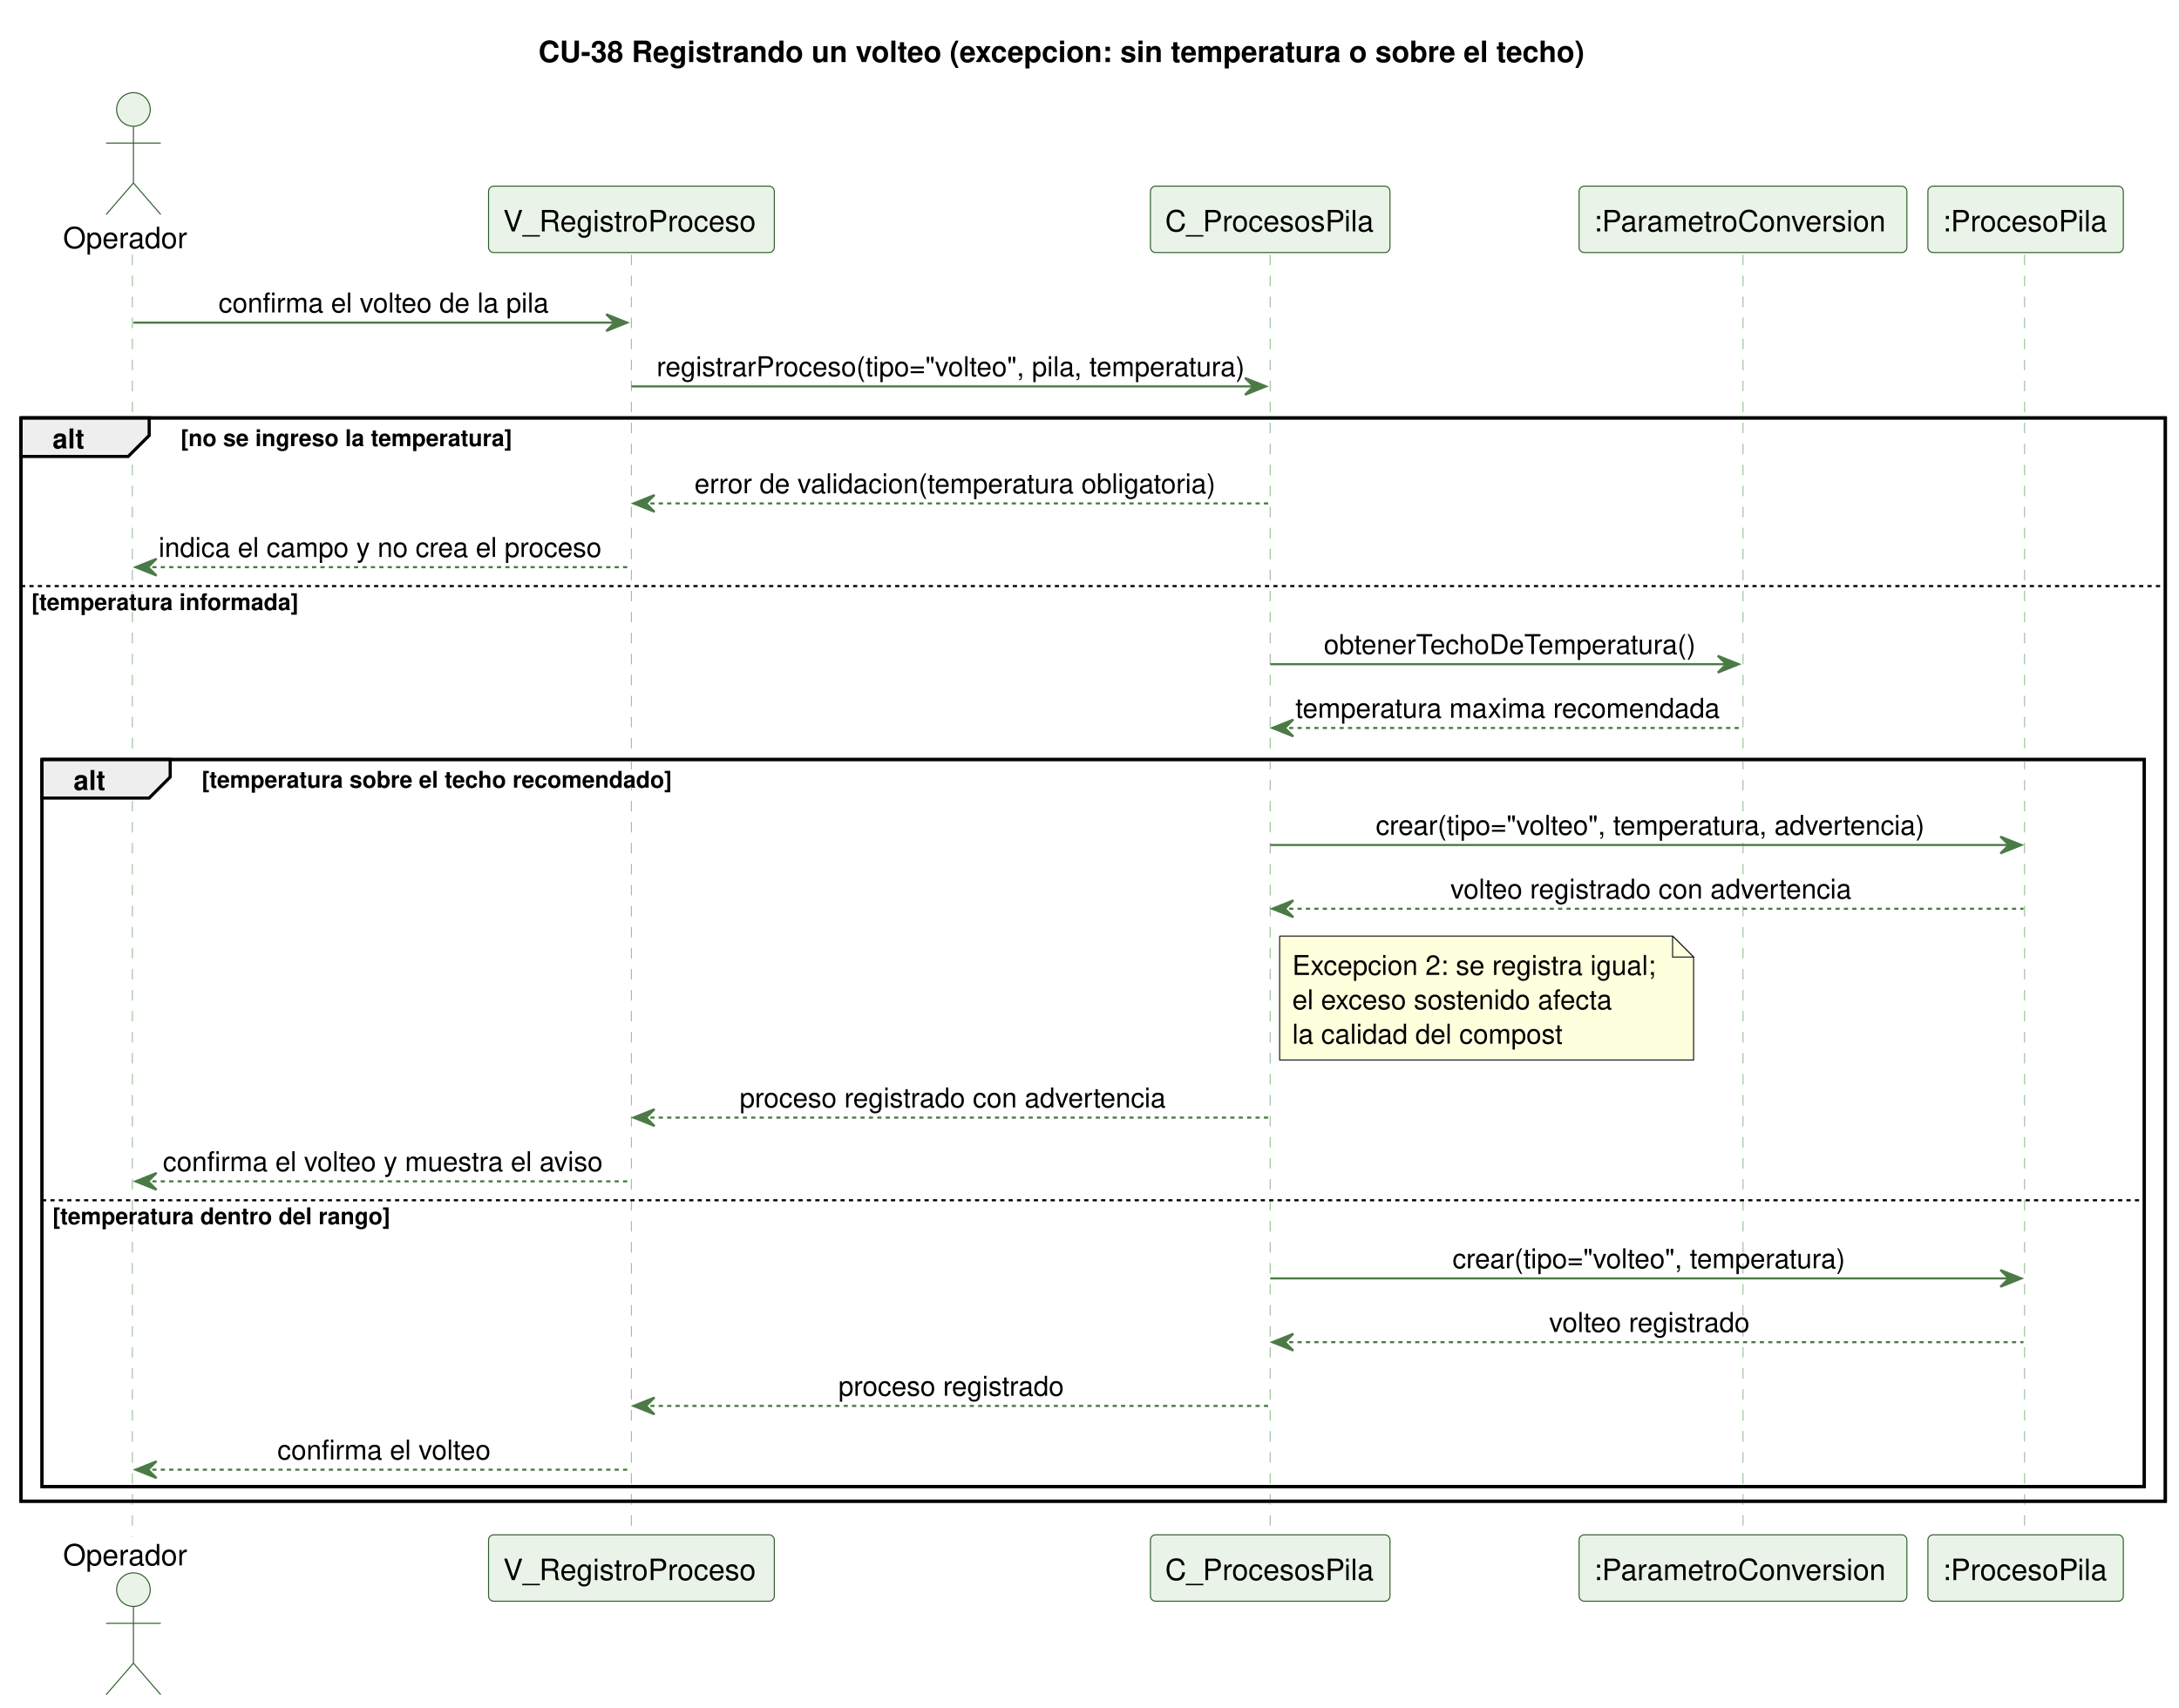
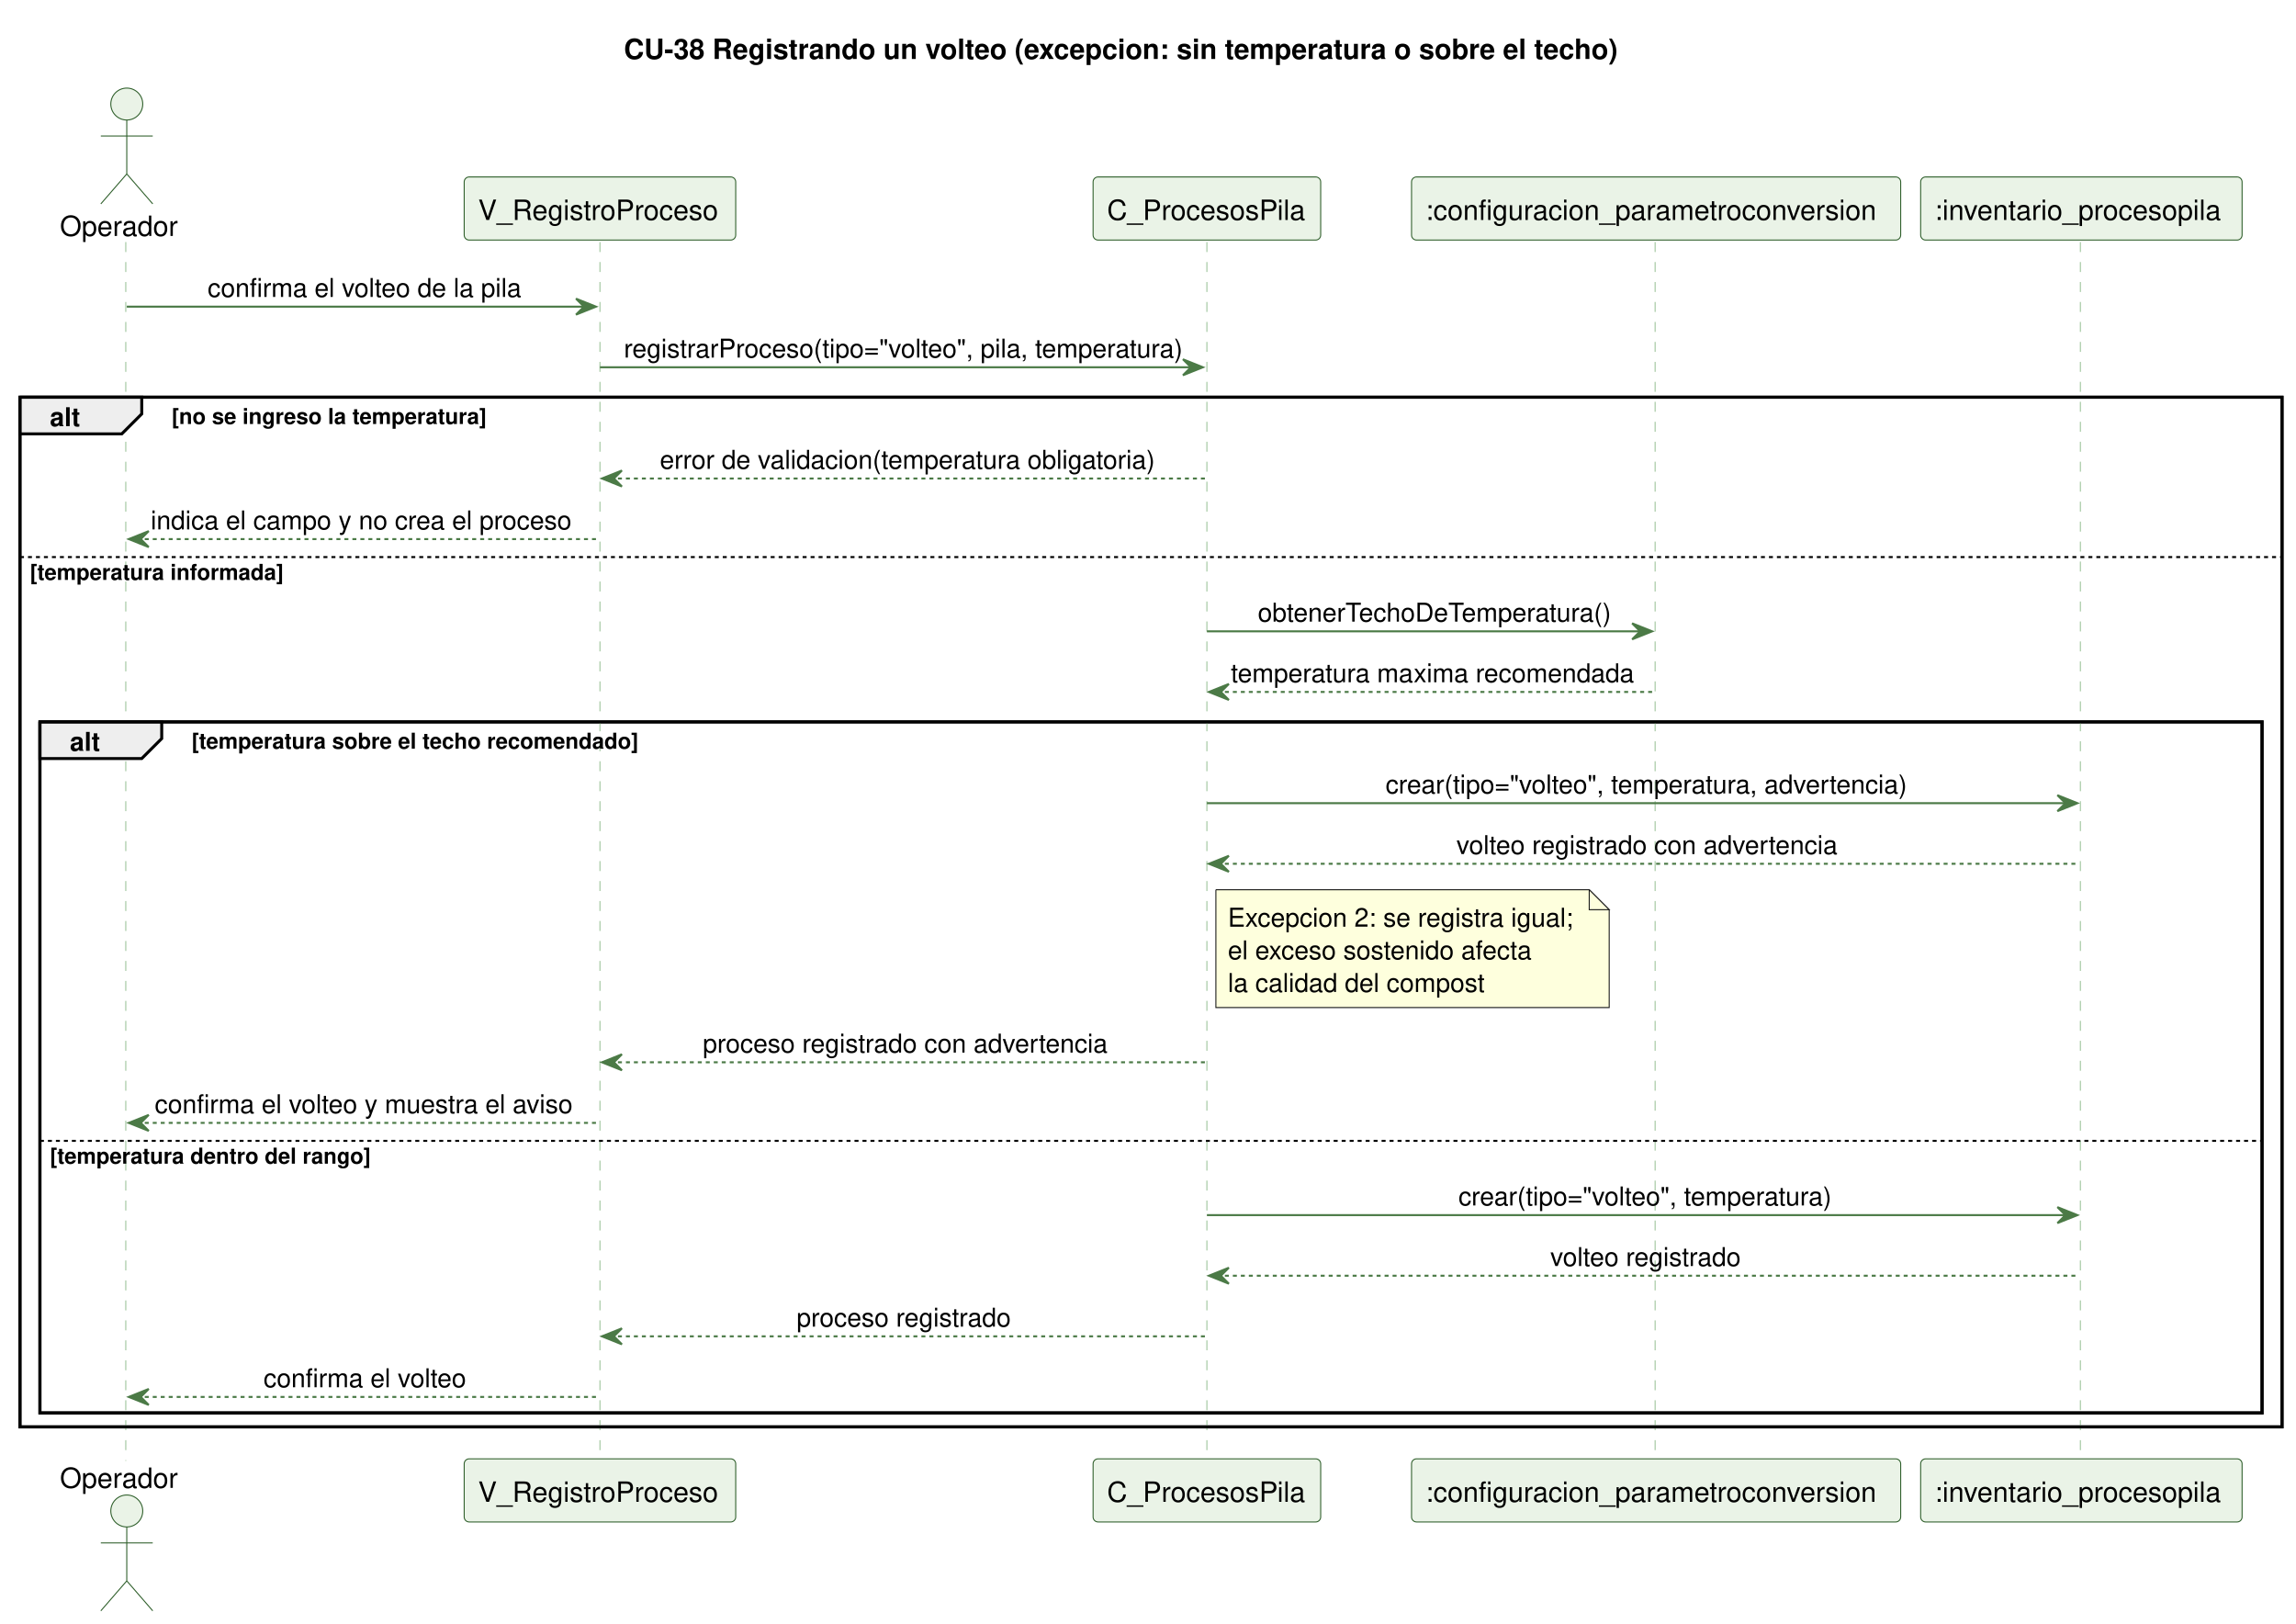
- <svg xmlns="http://www.w3.org/2000/svg" contentStyleType="text/css" height="813px" preserveAspectRatio="none" style="width:1037px;height:813px;background:#FFFFFF;" version="1.1" viewBox="0 0 1037 813" width="1037px" zoomAndPan="magnify">
+ <svg xmlns="http://www.w3.org/2000/svg" contentStyleType="text/css" height="813px" preserveAspectRatio="none" style="width:1150px;height:813px;background:#FFFFFF;" version="1.1" viewBox="0 0 1150 813" width="1150px" zoomAndPan="magnify">
  <defs />
  <g>
-     <text fill="#000000" font-family="Helvetica" font-size="14" font-weight="bold" lengthAdjust="spacing" textLength="527" x="256.25" y="29.533">CU-38 Registrando un volteo (excepcion: sin temperatura o sobre el techo)</text>
-     <rect fill="none" height="515.648" style="stroke:#000000;stroke-width:1.5;" width="1020.5" x="10" y="198.922" />
-     <rect fill="none" height="346.055" style="stroke:#000000;stroke-width:1.5;" width="1000.5" x="20" y="361.516" />
+     <text fill="#000000" font-family="Helvetica" font-size="14" font-weight="bold" lengthAdjust="spacing" textLength="527" x="312.5" y="29.533">CU-38 Registrando un volteo (excepcion: sin temperatura o sobre el techo)</text>
+     <rect fill="none" height="515.648" style="stroke:#000000;stroke-width:1.5;" width="1133" x="10" y="198.922" />
+     <rect fill="none" height="346.055" style="stroke:#000000;stroke-width:1.5;" width="1113" x="20" y="361.516" />
    <line style="stroke:#9CC49A;stroke-width:0.5;stroke-dasharray:5.0,5.0;" x1="63" x2="63" y1="121.219" y2="731.57" />
    <line style="stroke:#9CC49A;stroke-width:0.5;stroke-dasharray:5.0,5.0;" x1="300.5" x2="300.5" y1="121.219" y2="731.57" />
    <line style="stroke:#9CC49A;stroke-width:0.5;stroke-dasharray:5.0,5.0;" x1="604.5" x2="604.5" y1="121.219" y2="731.57" />
-     <line style="stroke:#9CC49A;stroke-width:0.5;stroke-dasharray:5.0,5.0;" x1="829.5" x2="829.5" y1="121.219" y2="731.57" />
-     <line style="stroke:#9CC49A;stroke-width:0.5;stroke-dasharray:5.0,5.0;" x1="963.5" x2="963.5" y1="121.219" y2="731.57" />
+     <line style="stroke:#9CC49A;stroke-width:0.5;stroke-dasharray:5.0,5.0;" x1="829" x2="829" y1="121.219" y2="731.57" />
+     <line style="stroke:#9CC49A;stroke-width:0.5;stroke-dasharray:5.0,5.0;" x1="1042" x2="1042" y1="121.219" y2="731.57" />
    <text fill="#000000" font-family="Helvetica" font-size="14" lengthAdjust="spacing" textLength="61" x="30" y="118.143">Operador</text>
    <ellipse cx="63.5" cy="52.109" fill="#EAF3E7" rx="8" ry="8" style="stroke:#2E5E2A;stroke-width:0.5;" />
    <path d="M63.5,60.109 L63.5,87.109 M50.5,68.109 L76.5,68.109 M63.5,87.109 L50.5,102.109 M63.5,87.109 L76.5,102.109 " fill="none" style="stroke:#2E5E2A;stroke-width:0.5;" />
    <text fill="#000000" font-family="Helvetica" font-size="14" lengthAdjust="spacing" textLength="61" x="30" y="745.104">Operador</text>
    <ellipse cx="63.5" cy="756.68" fill="#EAF3E7" rx="8" ry="8" style="stroke:#2E5E2A;stroke-width:0.5;" />
    <path d="M63.5,764.68 L63.5,791.68 M50.5,772.68 L76.5,772.68 M63.5,791.68 L50.5,806.68 M63.5,791.68 L76.5,806.68 " fill="none" style="stroke:#2E5E2A;stroke-width:0.5;" />
    <rect fill="#EAF3E7" height="31.609" rx="2.5" ry="2.5" style="stroke:#2E5E2A;stroke-width:0.5;" width="136" x="232.5" y="88.609" />
    <text fill="#000000" font-family="Helvetica" font-size="14" lengthAdjust="spacing" textLength="122" x="239.5" y="110.143">V_RegistroProceso</text>
    <rect fill="#EAF3E7" height="31.609" rx="2.5" ry="2.5" style="stroke:#2E5E2A;stroke-width:0.5;" width="136" x="232.5" y="730.57" />
    <text fill="#000000" font-family="Helvetica" font-size="14" lengthAdjust="spacing" textLength="122" x="239.5" y="752.104">V_RegistroProceso</text>
    <rect fill="#EAF3E7" height="31.609" rx="2.5" ry="2.5" style="stroke:#2E5E2A;stroke-width:0.5;" width="114" x="547.5" y="88.609" />
    <text fill="#000000" font-family="Helvetica" font-size="14" lengthAdjust="spacing" textLength="100" x="554.5" y="110.143">C_ProcesosPila</text>
    <rect fill="#EAF3E7" height="31.609" rx="2.5" ry="2.5" style="stroke:#2E5E2A;stroke-width:0.5;" width="114" x="547.5" y="730.57" />
    <text fill="#000000" font-family="Helvetica" font-size="14" lengthAdjust="spacing" textLength="100" x="554.5" y="752.104">C_ProcesosPila</text>
-     <rect fill="#EAF3E7" height="31.609" rx="2.5" ry="2.5" style="stroke:#2E5E2A;stroke-width:0.5;" width="156" x="751.5" y="88.609" />
-     <text fill="#000000" font-family="Helvetica" font-size="14" lengthAdjust="spacing" textLength="142" x="758.5" y="110.143">:ParametroConversion</text>
-     <rect fill="#EAF3E7" height="31.609" rx="2.5" ry="2.5" style="stroke:#2E5E2A;stroke-width:0.5;" width="156" x="751.5" y="730.57" />
-     <text fill="#000000" font-family="Helvetica" font-size="14" lengthAdjust="spacing" textLength="142" x="758.5" y="752.104">:ParametroConversion</text>
-     <rect fill="#EAF3E7" height="31.609" rx="2.5" ry="2.5" style="stroke:#2E5E2A;stroke-width:0.5;" width="93" x="917.5" y="88.609" />
-     <text fill="#000000" font-family="Helvetica" font-size="14" lengthAdjust="spacing" textLength="79" x="924.5" y="110.143">:ProcesoPila</text>
-     <rect fill="#EAF3E7" height="31.609" rx="2.5" ry="2.5" style="stroke:#2E5E2A;stroke-width:0.5;" width="93" x="917.5" y="730.57" />
-     <text fill="#000000" font-family="Helvetica" font-size="14" lengthAdjust="spacing" textLength="79" x="924.5" y="752.104">:ProcesoPila</text>
+     <rect fill="#EAF3E7" height="31.609" rx="2.5" ry="2.5" style="stroke:#2E5E2A;stroke-width:0.5;" width="245" x="707" y="88.609" />
+     <text fill="#000000" font-family="Helvetica" font-size="14" lengthAdjust="spacing" textLength="231" x="714" y="110.143">:configuracion_parametroconversion</text>
+     <rect fill="#EAF3E7" height="31.609" rx="2.5" ry="2.5" style="stroke:#2E5E2A;stroke-width:0.5;" width="245" x="707" y="730.57" />
+     <text fill="#000000" font-family="Helvetica" font-size="14" lengthAdjust="spacing" textLength="231" x="714" y="752.104">:configuracion_parametroconversion</text>
+     <rect fill="#EAF3E7" height="31.609" rx="2.5" ry="2.5" style="stroke:#2E5E2A;stroke-width:0.5;" width="161" x="962" y="88.609" />
+     <text fill="#000000" font-family="Helvetica" font-size="14" lengthAdjust="spacing" textLength="147" x="969" y="110.143">:inventario_procesopila</text>
+     <rect fill="#EAF3E7" height="31.609" rx="2.5" ry="2.5" style="stroke:#2E5E2A;stroke-width:0.5;" width="161" x="962" y="730.57" />
+     <text fill="#000000" font-family="Helvetica" font-size="14" lengthAdjust="spacing" textLength="147" x="969" y="752.104">:inventario_procesopila</text>
    <polygon fill="#4B7A46" points="288.5,149.57,298.5,153.57,288.5,157.57,292.5,153.57" style="stroke:#4B7A46;stroke-width:1.0;" />
    <line style="stroke:#4B7A46;stroke-width:1.0;" x1="63.5" x2="294.5" y1="153.57" y2="153.57" />
    <text fill="#000000" font-family="Helvetica" font-size="13" lengthAdjust="spacing" textLength="156" x="104" y="148.714">confirma el volteo de la pila</text>
    <polygon fill="#4B7A46" points="592.5,179.922,602.5,183.922,592.5,187.922,596.5,183.922" style="stroke:#4B7A46;stroke-width:1.0;" />
    <line style="stroke:#4B7A46;stroke-width:1.0;" x1="300.5" x2="598.5" y1="183.922" y2="183.922" />
    <text fill="#000000" font-family="Helvetica" font-size="13" lengthAdjust="spacing" textLength="280" x="312.5" y="179.065">registrarProceso(tipo="volteo", pila, temperatura)</text>
    <path d="M10,198.922 L71,198.922 L71,207.273 L61,217.273 L10,217.273 L10,198.922 " fill="#EEEEEE" style="stroke:#000000;stroke-width:1.5;" />
-     <rect fill="none" height="515.648" style="stroke:#000000;stroke-width:1.5;" width="1020.5" x="10" y="198.922" />
+     <rect fill="none" height="515.648" style="stroke:#000000;stroke-width:1.5;" width="1133" x="10" y="198.922" />
    <text fill="#000000" font-family="Helvetica" font-size="13" font-weight="bold" lengthAdjust="spacing" textLength="16" x="25" y="213.417">alt</text>
    <text fill="#000000" font-family="Helvetica" font-size="11" font-weight="bold" lengthAdjust="spacing" textLength="169" x="86" y="212.341">[no se ingreso la temperatura]</text>
    <polygon fill="#4B7A46" points="311.5,235.625,301.5,239.625,311.5,243.625,307.5,239.625" style="stroke:#4B7A46;stroke-width:1.0;" />
    <line style="stroke:#4B7A46;stroke-width:1.0;stroke-dasharray:2.0,2.0;" x1="305.5" x2="603.5" y1="239.625" y2="239.625" />
    <text fill="#000000" font-family="Helvetica" font-size="13" lengthAdjust="spacing" textLength="244" x="330.5" y="234.769">error de validacion(temperatura obligatoria)</text>
    <polygon fill="#4B7A46" points="74.5,265.977,64.5,269.977,74.5,273.977,70.5,269.977" style="stroke:#4B7A46;stroke-width:1.0;" />
    <line style="stroke:#4B7A46;stroke-width:1.0;stroke-dasharray:2.0,2.0;" x1="68.5" x2="299.5" y1="269.977" y2="269.977" />
    <text fill="#000000" font-family="Helvetica" font-size="13" lengthAdjust="spacing" textLength="213" x="75.5" y="265.12">indica el campo y no crea el proceso</text>
-     <line style="stroke:#000000;stroke-width:1.0;stroke-dasharray:2.0,2.0;" x1="10" x2="1030.5" y1="278.977" y2="278.977" />
+     <line style="stroke:#000000;stroke-width:1.0;stroke-dasharray:2.0,2.0;" x1="10" x2="1143" y1="278.977" y2="278.977" />
    <text fill="#000000" font-family="Helvetica" font-size="11" font-weight="bold" lengthAdjust="spacing" textLength="136" x="15" y="290.396">[temperatura informada]</text>
    <polygon fill="#4B7A46" points="817.5,312.164,827.5,316.164,817.5,320.164,821.5,316.164" style="stroke:#4B7A46;stroke-width:1.0;" />
    <line style="stroke:#4B7A46;stroke-width:1.0;" x1="604.5" x2="823.5" y1="316.164" y2="316.164" />
    <text fill="#000000" font-family="Helvetica" font-size="13" lengthAdjust="spacing" textLength="174" x="630" y="311.308">obtenerTechoDeTemperatura()</text>
    <polygon fill="#4B7A46" points="615.5,342.516,605.5,346.516,615.5,350.516,611.5,346.516" style="stroke:#4B7A46;stroke-width:1.0;" />
    <line style="stroke:#4B7A46;stroke-width:1.0;stroke-dasharray:2.0,2.0;" x1="609.5" x2="828.5" y1="346.516" y2="346.516" />
    <text fill="#000000" font-family="Helvetica" font-size="13" lengthAdjust="spacing" textLength="201" x="616.5" y="341.659">temperatura maxima recomendada</text>
    <path d="M20,361.516 L81,361.516 L81,369.867 L71,379.867 L20,379.867 L20,361.516 " fill="#EEEEEE" style="stroke:#000000;stroke-width:1.5;" />
-     <rect fill="none" height="346.055" style="stroke:#000000;stroke-width:1.5;" width="1000.5" x="20" y="361.516" />
+     <rect fill="none" height="346.055" style="stroke:#000000;stroke-width:1.5;" width="1113" x="20" y="361.516" />
    <text fill="#000000" font-family="Helvetica" font-size="13" font-weight="bold" lengthAdjust="spacing" textLength="16" x="35" y="376.011">alt</text>
    <text fill="#000000" font-family="Helvetica" font-size="11" font-weight="bold" lengthAdjust="spacing" textLength="240" x="96" y="374.935">[temperatura sobre el techo recomendado]</text>
-     <polygon fill="#4B7A46" points="952,398.219,962,402.219,952,406.219,956,402.219" style="stroke:#4B7A46;stroke-width:1.0;" />
-     <line style="stroke:#4B7A46;stroke-width:1.0;" x1="604.5" x2="958" y1="402.219" y2="402.219" />
-     <text fill="#000000" font-family="Helvetica" font-size="13" lengthAdjust="spacing" textLength="259" x="654.75" y="397.362">crear(tipo="volteo", temperatura, advertencia)</text>
+     <polygon fill="#4B7A46" points="1030.5,398.219,1040.5,402.219,1030.5,406.219,1034.5,402.219" style="stroke:#4B7A46;stroke-width:1.0;" />
+     <line style="stroke:#4B7A46;stroke-width:1.0;" x1="604.5" x2="1036.5" y1="402.219" y2="402.219" />
+     <text fill="#000000" font-family="Helvetica" font-size="13" lengthAdjust="spacing" textLength="259" x="694" y="397.362">crear(tipo="volteo", temperatura, advertencia)</text>
    <polygon fill="#4B7A46" points="615.5,428.57,605.5,432.57,615.5,436.57,611.5,432.57" style="stroke:#4B7A46;stroke-width:1.0;" />
-     <line style="stroke:#4B7A46;stroke-width:1.0;stroke-dasharray:2.0,2.0;" x1="609.5" x2="963" y1="432.57" y2="432.57" />
-     <text fill="#000000" font-family="Helvetica" font-size="13" lengthAdjust="spacing" textLength="188" x="690.25" y="427.714">volteo registrado con advertencia</text>
+     <line style="stroke:#4B7A46;stroke-width:1.0;stroke-dasharray:2.0,2.0;" x1="609.5" x2="1041.5" y1="432.57" y2="432.57" />
+     <text fill="#000000" font-family="Helvetica" font-size="13" lengthAdjust="spacing" textLength="188" x="729.5" y="427.714">volteo registrado con advertencia</text>
    <path d="M609,445.57 L609,504.57 L806,504.57 L806,455.57 L796,445.57 L609,445.57 " fill="#FEFFDD" style="stroke:#181818;stroke-width:0.5;" />
    <path d="M796,445.57 L796,455.57 L806,455.57 L796,445.57 " fill="#FEFFDD" style="stroke:#181818;stroke-width:0.5;" />
    <text fill="#000000" font-family="Helvetica" font-size="13" lengthAdjust="spacing" textLength="176" x="615" y="464.065">Excepcion 2: se registra igual;</text>
    <text fill="#000000" font-family="Helvetica" font-size="13" lengthAdjust="spacing" textLength="155" x="615" y="480.417">el exceso sostenido afecta</text>
    <text fill="#000000" font-family="Helvetica" font-size="13" lengthAdjust="spacing" textLength="130" x="615" y="496.769">la calidad del compost</text>
    <polygon fill="#4B7A46" points="311.5,527.977,301.5,531.977,311.5,535.977,307.5,531.977" style="stroke:#4B7A46;stroke-width:1.0;" />
    <line style="stroke:#4B7A46;stroke-width:1.0;stroke-dasharray:2.0,2.0;" x1="305.5" x2="603.5" y1="531.977" y2="531.977" />
    <text fill="#000000" font-family="Helvetica" font-size="13" lengthAdjust="spacing" textLength="201" x="352" y="527.12">proceso registrado con advertencia</text>
    <polygon fill="#4B7A46" points="74.5,558.328,64.5,562.328,74.5,566.328,70.5,562.328" style="stroke:#4B7A46;stroke-width:1.0;" />
    <line style="stroke:#4B7A46;stroke-width:1.0;stroke-dasharray:2.0,2.0;" x1="68.5" x2="299.5" y1="562.328" y2="562.328" />
    <text fill="#000000" font-family="Helvetica" font-size="13" lengthAdjust="spacing" textLength="209" x="77.5" y="557.472">confirma el volteo y muestra el aviso</text>
-     <line style="stroke:#000000;stroke-width:1.0;stroke-dasharray:2.0,2.0;" x1="20" x2="1020.5" y1="571.328" y2="571.328" />
+     <line style="stroke:#000000;stroke-width:1.0;stroke-dasharray:2.0,2.0;" x1="20" x2="1133" y1="571.328" y2="571.328" />
    <text fill="#000000" font-family="Helvetica" font-size="11" font-weight="bold" lengthAdjust="spacing" textLength="172" x="25" y="582.747">[temperatura dentro del rango]</text>
-     <polygon fill="#4B7A46" points="952,604.516,962,608.516,952,612.516,956,608.516" style="stroke:#4B7A46;stroke-width:1.0;" />
-     <line style="stroke:#4B7A46;stroke-width:1.0;" x1="604.5" x2="958" y1="608.516" y2="608.516" />
-     <text fill="#000000" font-family="Helvetica" font-size="13" lengthAdjust="spacing" textLength="186" x="691.25" y="603.659">crear(tipo="volteo", temperatura)</text>
+     <polygon fill="#4B7A46" points="1030.5,604.516,1040.5,608.516,1030.5,612.516,1034.5,608.516" style="stroke:#4B7A46;stroke-width:1.0;" />
+     <line style="stroke:#4B7A46;stroke-width:1.0;" x1="604.5" x2="1036.5" y1="608.516" y2="608.516" />
+     <text fill="#000000" font-family="Helvetica" font-size="13" lengthAdjust="spacing" textLength="186" x="730.5" y="603.659">crear(tipo="volteo", temperatura)</text>
    <polygon fill="#4B7A46" points="615.5,634.867,605.5,638.867,615.5,642.867,611.5,638.867" style="stroke:#4B7A46;stroke-width:1.0;" />
-     <line style="stroke:#4B7A46;stroke-width:1.0;stroke-dasharray:2.0,2.0;" x1="609.5" x2="963" y1="638.867" y2="638.867" />
-     <text fill="#000000" font-family="Helvetica" font-size="13" lengthAdjust="spacing" textLength="94" x="737.25" y="634.011">volteo registrado</text>
+     <line style="stroke:#4B7A46;stroke-width:1.0;stroke-dasharray:2.0,2.0;" x1="609.5" x2="1041.5" y1="638.867" y2="638.867" />
+     <text fill="#000000" font-family="Helvetica" font-size="13" lengthAdjust="spacing" textLength="94" x="776.5" y="634.011">volteo registrado</text>
    <polygon fill="#4B7A46" points="311.5,665.219,301.5,669.219,311.5,673.219,307.5,669.219" style="stroke:#4B7A46;stroke-width:1.0;" />
    <line style="stroke:#4B7A46;stroke-width:1.0;stroke-dasharray:2.0,2.0;" x1="305.5" x2="603.5" y1="669.219" y2="669.219" />
    <text fill="#000000" font-family="Helvetica" font-size="13" lengthAdjust="spacing" textLength="107" x="399" y="664.362">proceso registrado</text>
    <polygon fill="#4B7A46" points="74.5,695.57,64.5,699.57,74.5,703.57,70.5,699.57" style="stroke:#4B7A46;stroke-width:1.0;" />
    <line style="stroke:#4B7A46;stroke-width:1.0;stroke-dasharray:2.0,2.0;" x1="68.5" x2="299.5" y1="699.57" y2="699.57" />
    <text fill="#000000" font-family="Helvetica" font-size="13" lengthAdjust="spacing" textLength="100" x="132" y="694.714">confirma el volteo</text>
  </g>
</svg>
